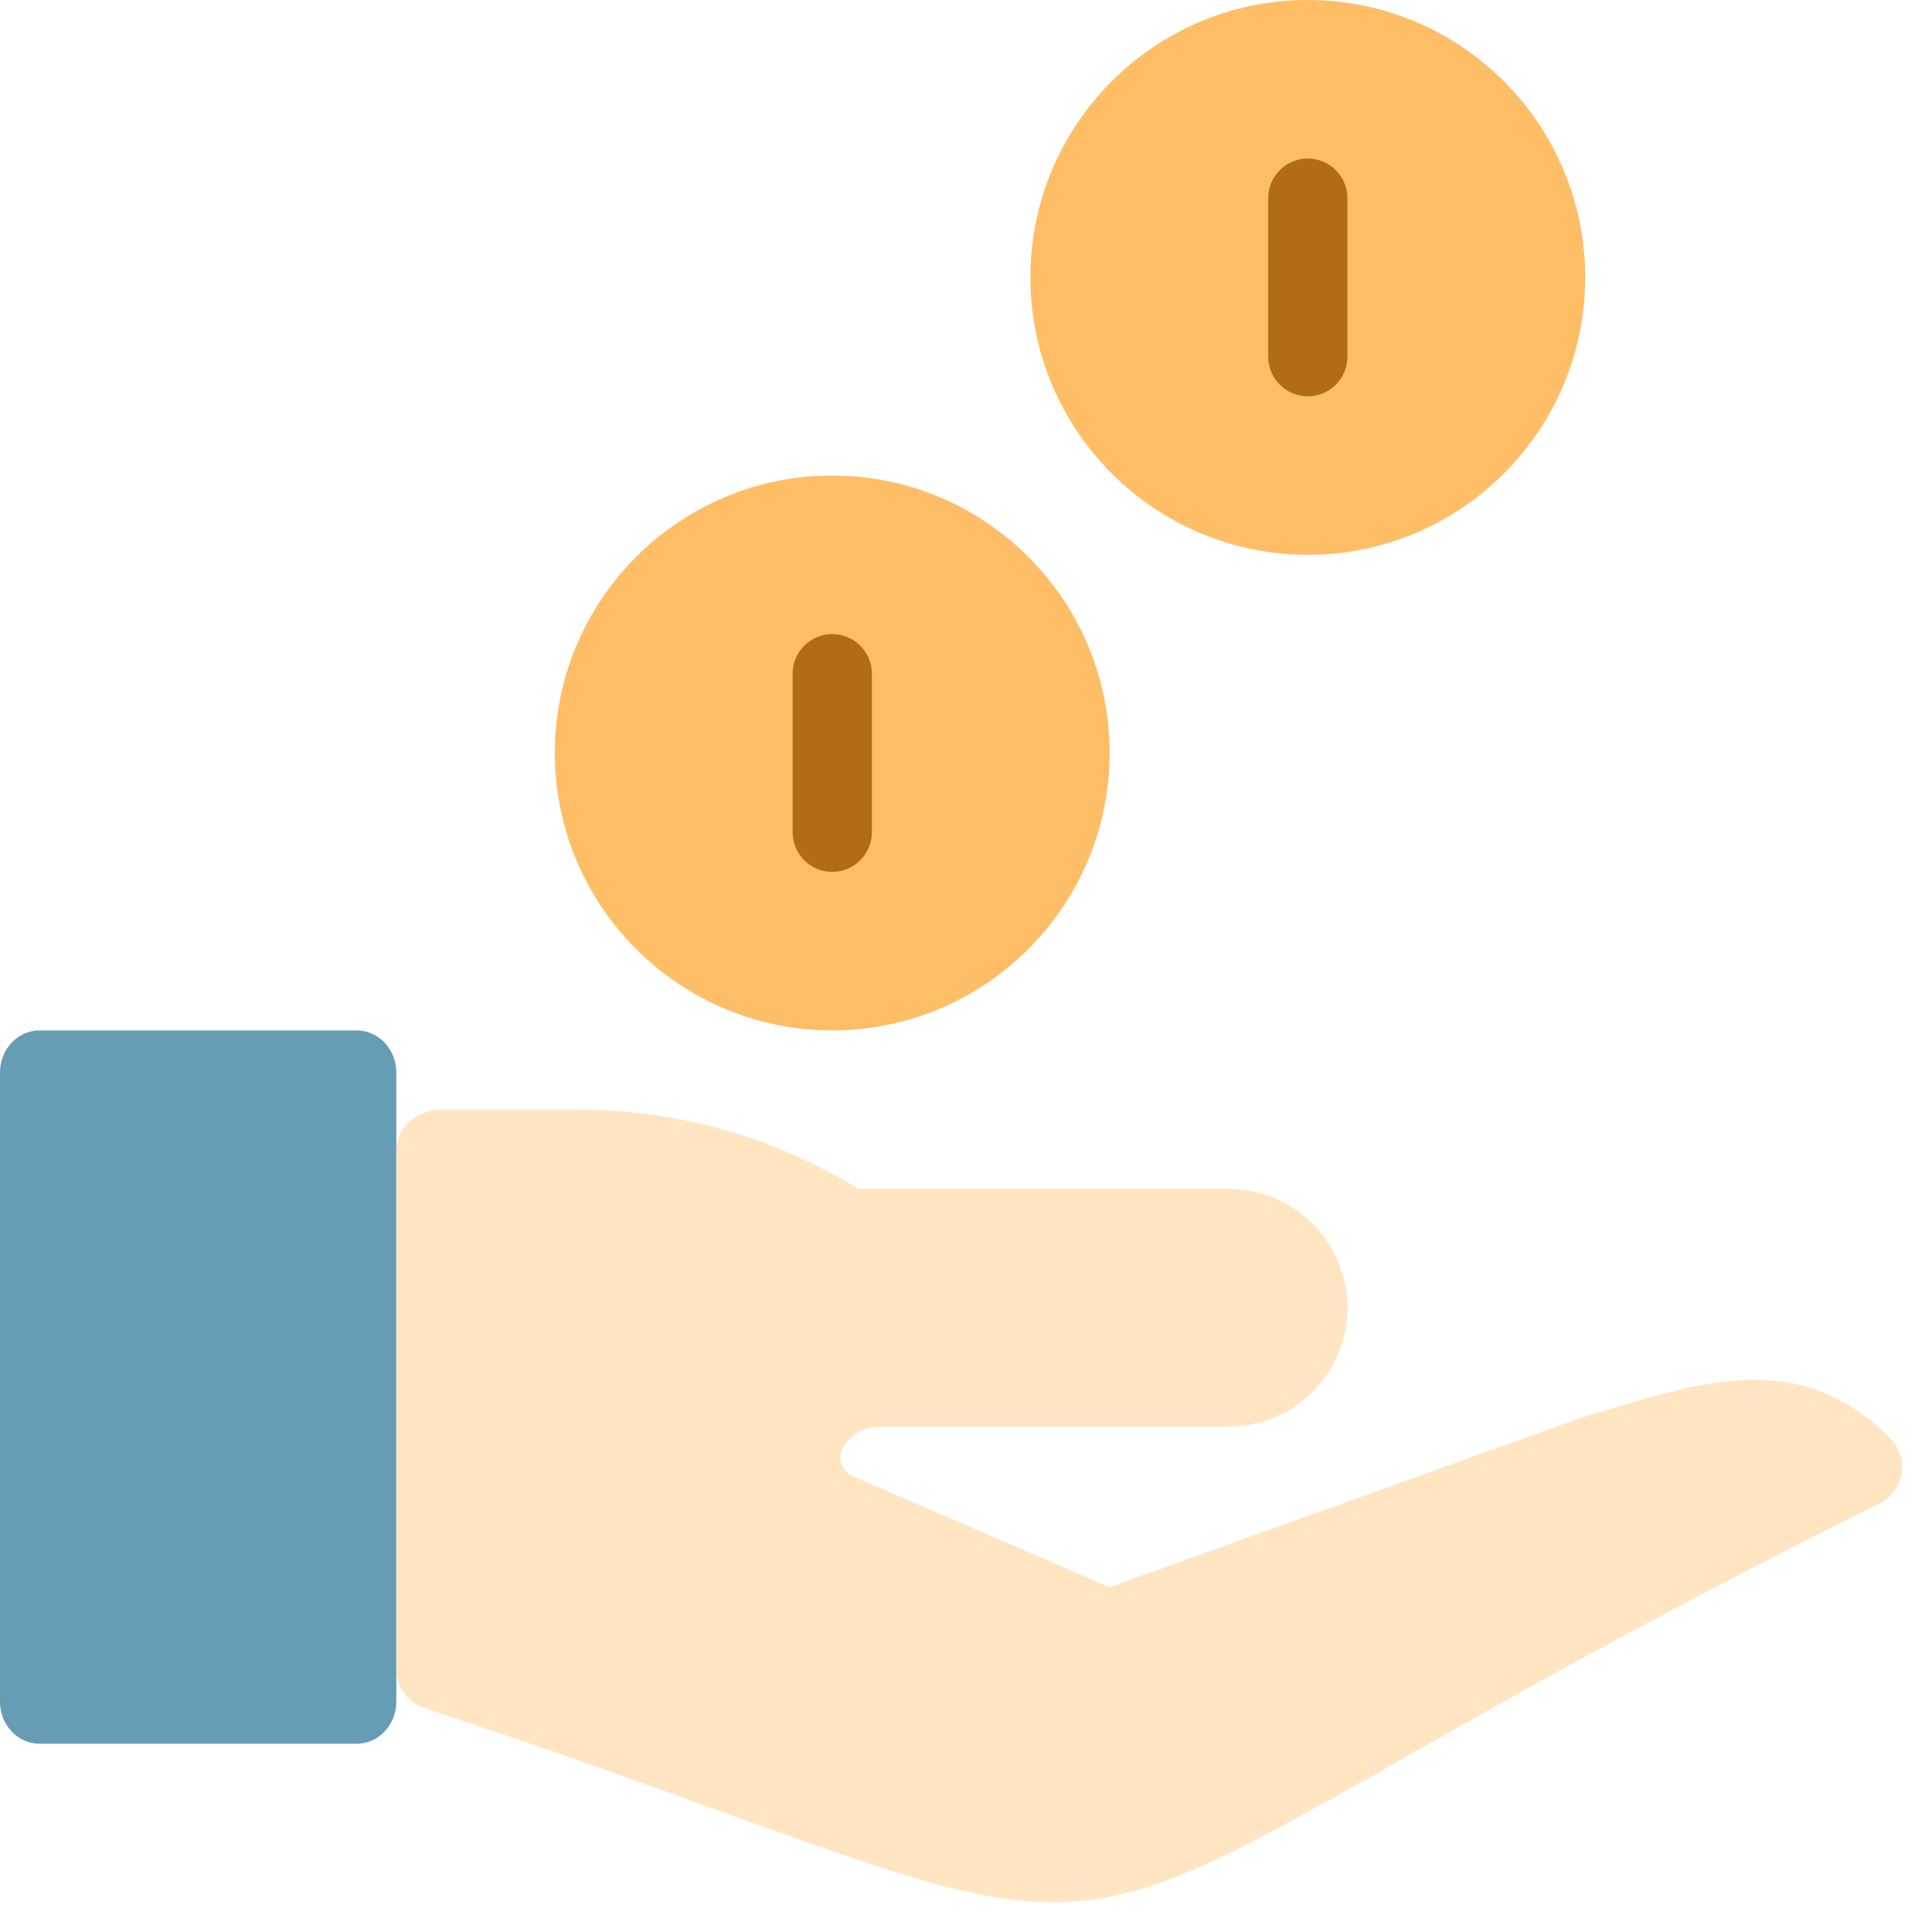
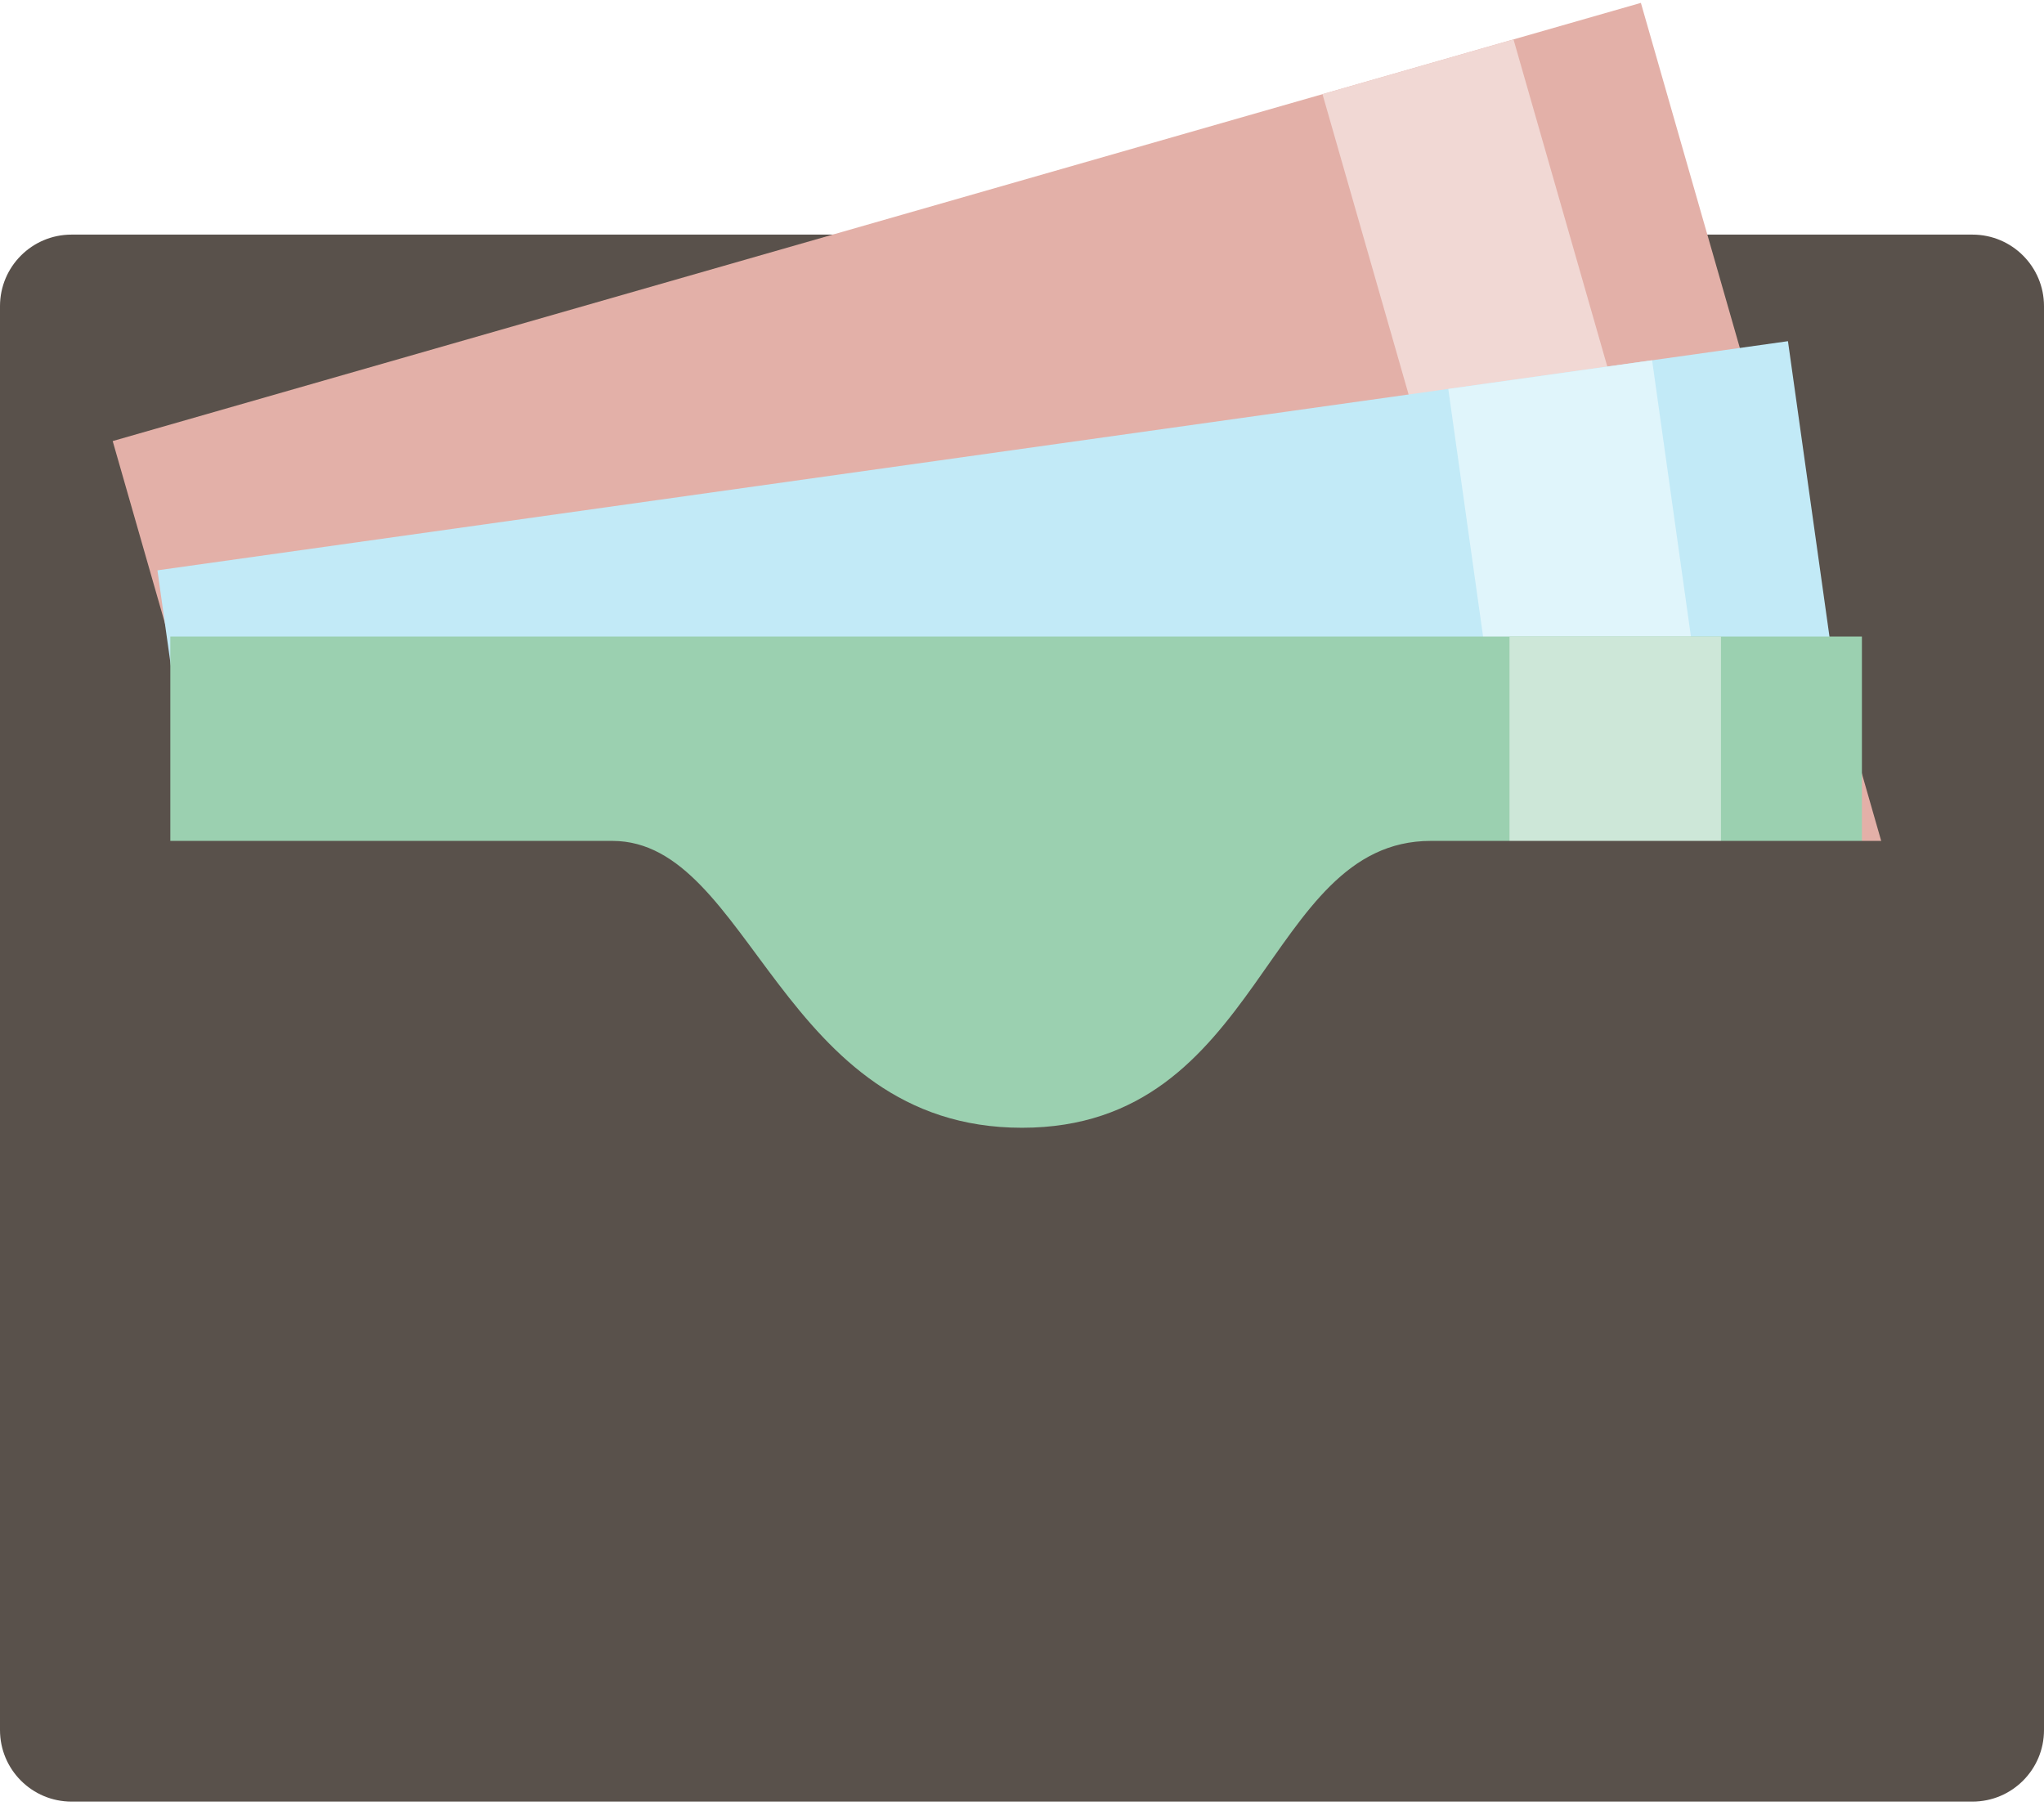
- <svg xmlns="http://www.w3.org/2000/svg" width="62px" height="62px" viewBox="0 0 62 62" version="1.1">
+ <svg xmlns="http://www.w3.org/2000/svg" width="60px" height="53px" viewBox="0 0 60 53" version="1.1">
  <g id="Page-1" stroke="none" stroke-width="1" fill="none" fill-rule="evenodd">
-     <g id="coin-receive" fill-rule="nonzero">
-       <path d="M11.446,33.067 L1.272,33.067 C0.57,33.067 -1.28000102e-07,33.67 -1.28000102e-07,34.413 L-1.28000102e-07,54.612 C-1.28000102e-07,55.356 0.57,55.959 1.272,55.959 L11.446,55.959 C12.146,55.959 12.718,55.356 12.718,54.612 L12.718,34.413 C12.718,33.67 12.146,33.067 11.446,33.067 Z" id="Fill/coin-receive" fill="#669DB4" />
-       <g id="Group" transform="translate(33.06667, 0)">
-         <path d="M8.903,17.805 C13.812,17.805 17.805,13.812 17.805,8.903 C17.805,3.991 13.812,0 8.903,0 C3.993,0 0,3.991 0,8.903 C0,13.812 3.993,17.805 8.903,17.805 Z" id="Path" fill="#FFBD66" />
-         <path d="M7.631,6.359 C7.631,5.657 8.201,5.087 8.903,5.087 C9.602,5.087 10.174,5.657 10.174,6.359 L10.174,11.446 C10.174,12.148 9.602,12.718 8.903,12.718 C8.201,12.718 7.631,12.148 7.631,11.446 L7.631,6.359 Z" id="Path" fill="#B26D14" />
+     <g id="Artboard" transform="translate(-55, -53)">
+       <g id="gjenstander/penger/-lommebok-2" transform="translate(55, 43)">
+         <g id="Group-4" transform="translate(0, 10)">
+           <rect id="Rectangle" fill="#59514B" x="0" y="6.887" width="60" height="46" rx="2.1" />
+           <g id="Group-2" transform="translate(29.41062, 19.32681) rotate(-16) translate(-29.41062, -19.32681) translate(6.077289, 6)">
+             <rect id="Rectangle-10-Copy-2" fill="#E3B0A8" x="0" y="0" width="46.667" height="26.654" />
+             <rect id="Rectangle-10-Copy-3" fill="#F1D8D4" x="36.944" y="0" width="5.833" height="26.654" />
+           </g>
+           <g id="Group" transform="translate(30.33632, 26.06832) rotate(-8) translate(-30.33632, -26.06832) translate(6.169653, 13.25408)">
+             <rect id="Rectangle-10" fill="#C2EAF7" x="0" y="0" width="48.333" height="25.628" />
+             <rect id="Rectangle-10-Copy" fill="#E0F5FB" x="38.264" y="0" width="6.042" height="25.628" />
+           </g>
+           <g id="Group-2-Copy-2" transform="translate(5, 18.68542)">
+             <g id="Group-3">
+               <rect id="Rectangle-10-Copy-2" fill="#9BD0B0" x="0" y="0" width="49.655" height="17.55" />
+               <rect id="Rectangle-10-Copy-3" fill="#CDE7D8" x="39.31" y="0" width="6.207" height="17.55" />
+             </g>
+           </g>
+           <path d="M17.975,24.685 C22.059,24.685 22.903,33.106 30,33.106 C37.097,33.106 37.097,24.685 42,24.685 L58,24.685 C59.105,24.685 60,25.628 60,26.791 L60,42.58 C60,43.743 59.105,44.685 58,44.685 L2,44.685 C0.895,44.685 1.3527075e-16,43.743 0,42.58 L0,26.791 C-1.3527075e-16,25.628 0.895,24.685 2,24.685 C10.411,24.685 15.736,24.685 17.975,24.685 Z" id="Path" fill="#59514B" />
+         </g>
      </g>
-       <g id="Group-Copy" transform="translate(17.80513, 15.26154)">
-         <path d="M8.903,17.805 C13.812,17.805 17.805,13.812 17.805,8.903 C17.805,3.991 13.812,0 8.903,0 C3.993,0 0,3.991 0,8.903 C0,13.812 3.993,17.805 8.903,17.805 Z" id="Path" fill="#FFBD66" />
-         <path d="M7.631,6.359 C7.631,5.657 8.201,5.087 8.903,5.087 C9.602,5.087 10.174,5.657 10.174,6.359 L10.174,11.446 C10.174,12.148 9.602,12.718 8.903,12.718 C8.201,12.718 7.631,12.148 7.631,11.446 L7.631,6.359 Z" id="Path" fill="#B26D14" />
-       </g>
-       <path d="M27.066,46.426 C26.874,46.73 26.965,47.131 27.269,47.322 C27.297,47.34 27.327,47.356 27.357,47.369 L35.61,50.936 L50.872,45.45 C54.333,44.465 57.596,43.106 60.663,46.155 C60.958,46.451 61.094,46.872 61.031,47.286 C60.963,47.701 60.702,48.055 60.326,48.242 C53.108,51.832 48.257,54.59 44.715,56.604 C39.363,59.648 36.8,61.046 33.804,61.046 C31.291,61.046 28.472,60.061 23.436,58.239 C20.876,57.311 17.689,56.159 13.611,54.805 C13.078,54.629 12.718,54.132 12.718,53.573 L12.718,36.9 C12.718,36.188 13.366,35.61 14.165,35.61 L18.507,35.61 C22.443,35.61 25.465,36.877 27.55,38.154 L39.426,38.154 C41.533,38.154 43.241,39.862 43.241,41.969 C43.241,44.076 41.533,45.785 39.426,45.785 L28.229,45.785 C27.757,45.785 27.318,46.027 27.066,46.426 Z" id="Path" fill="#FFE5C2" />
    </g>
  </g>
</svg>
